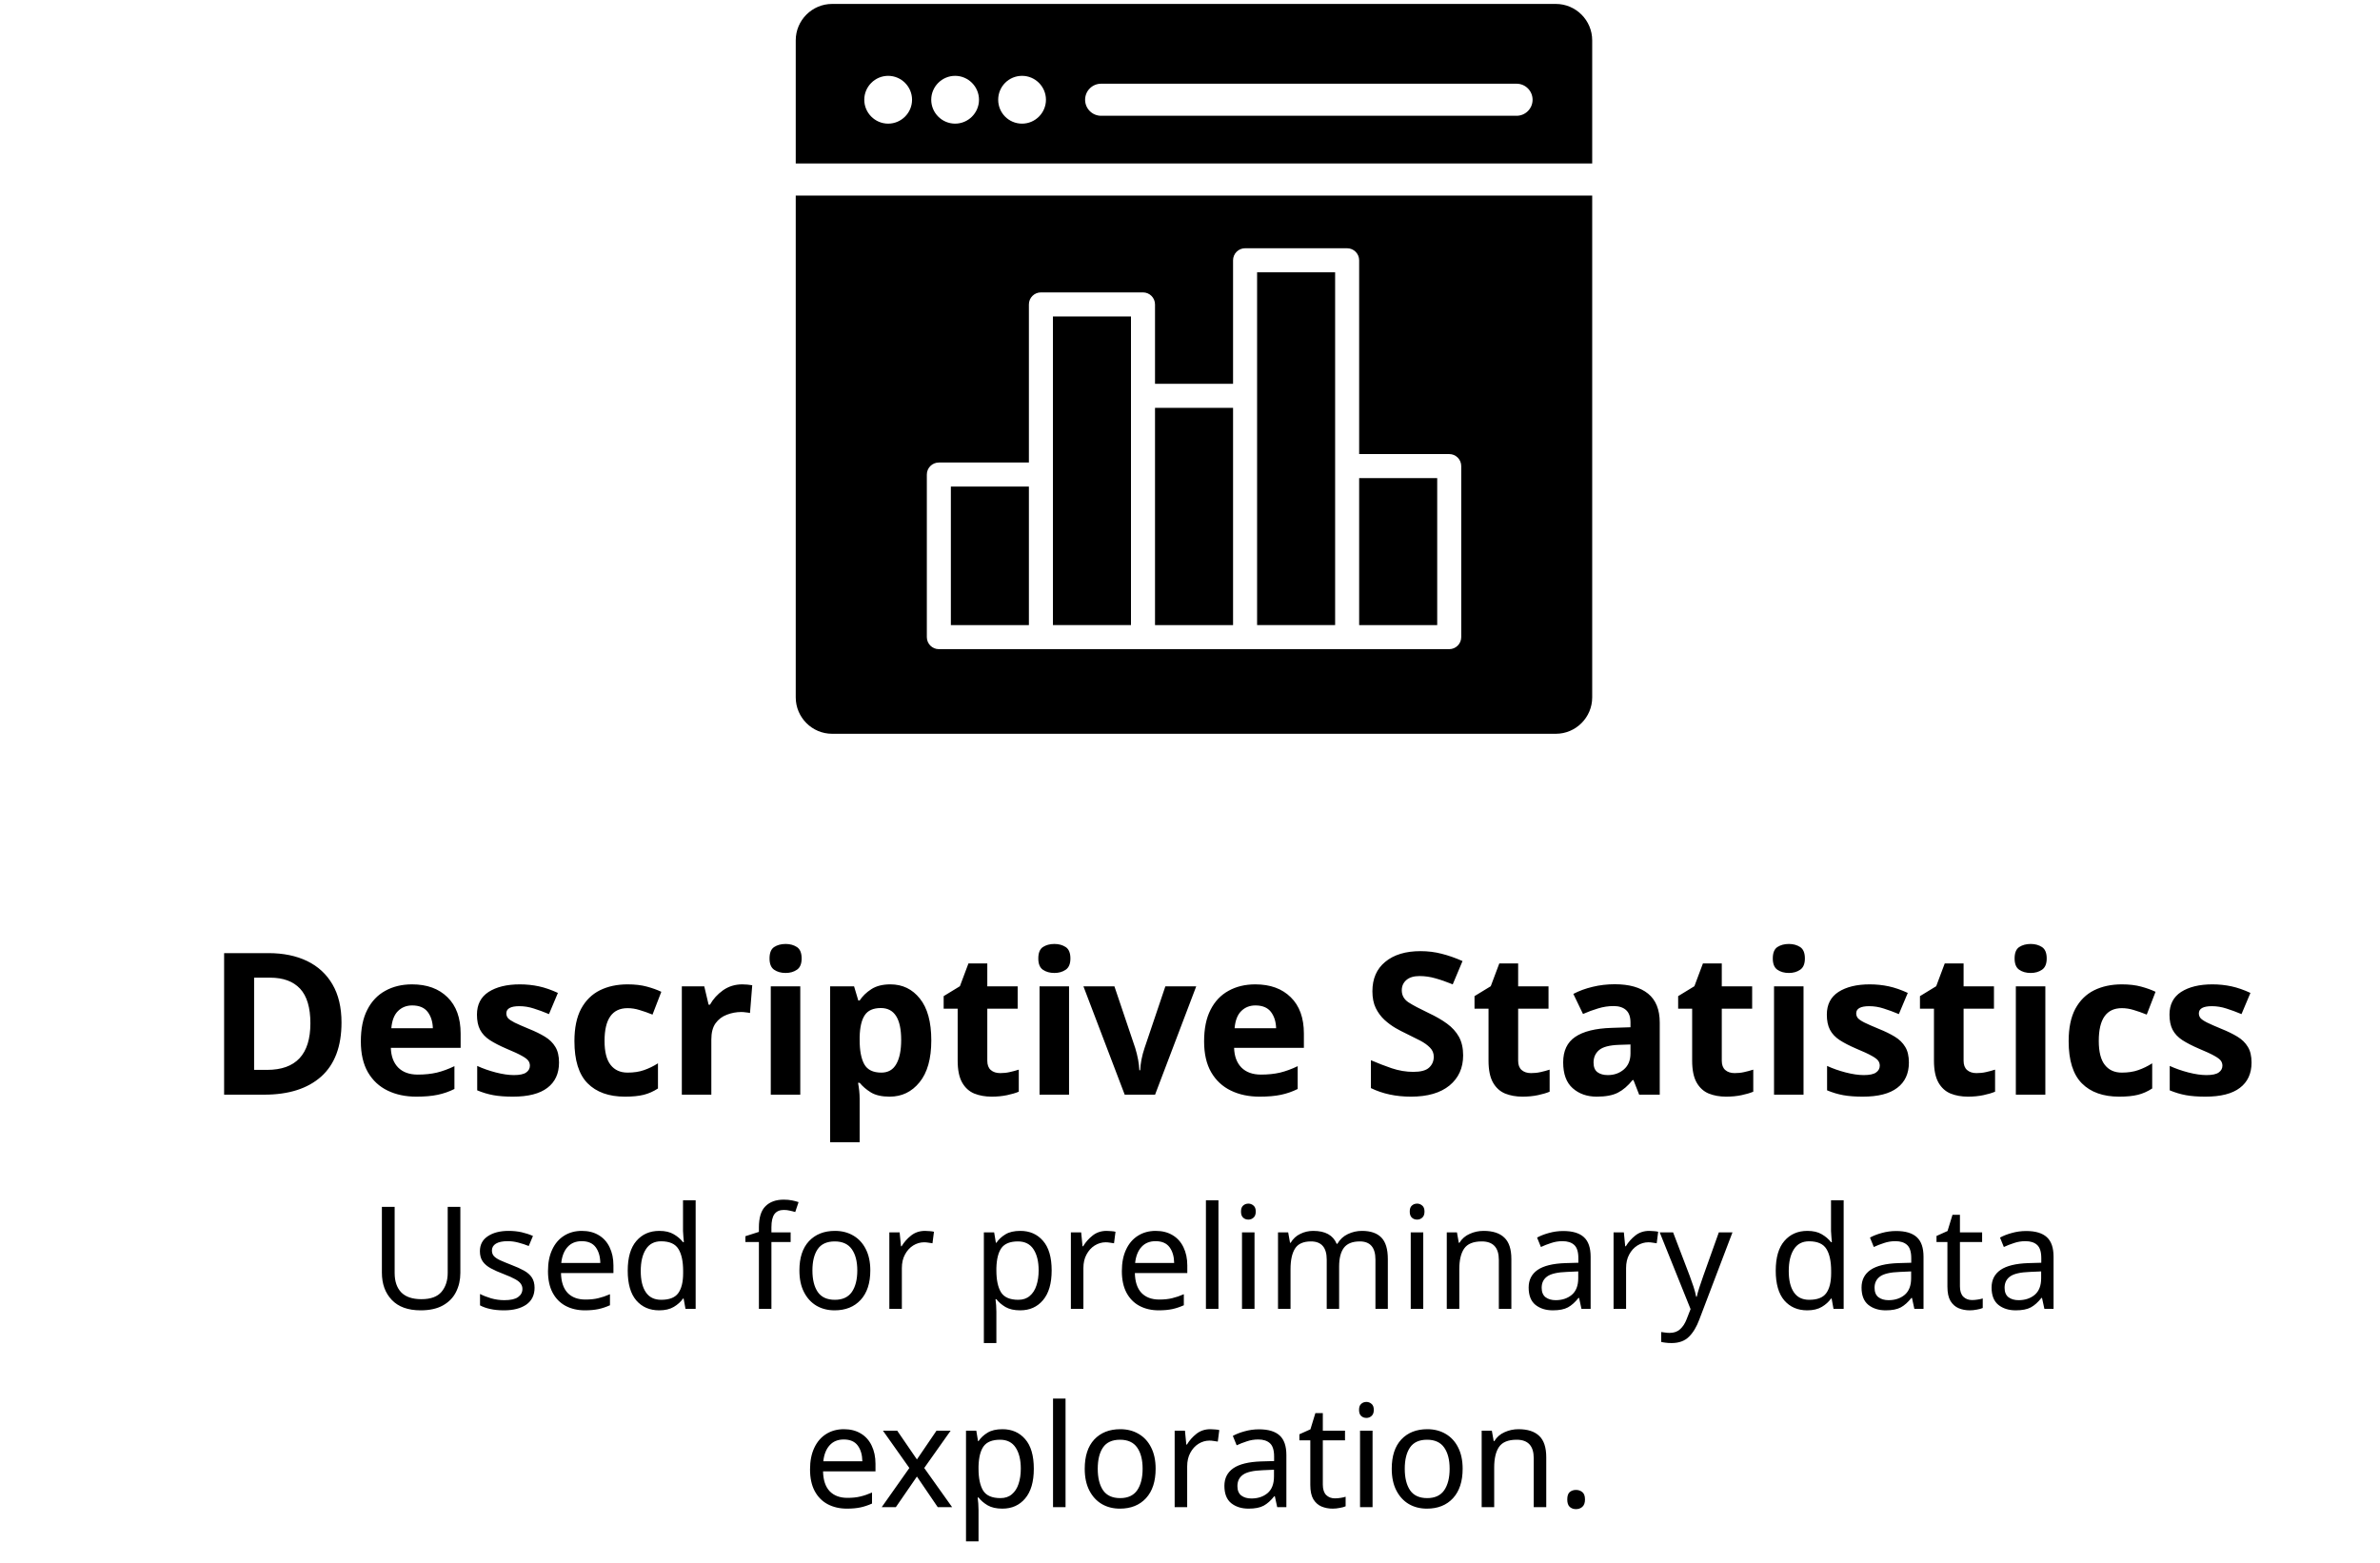
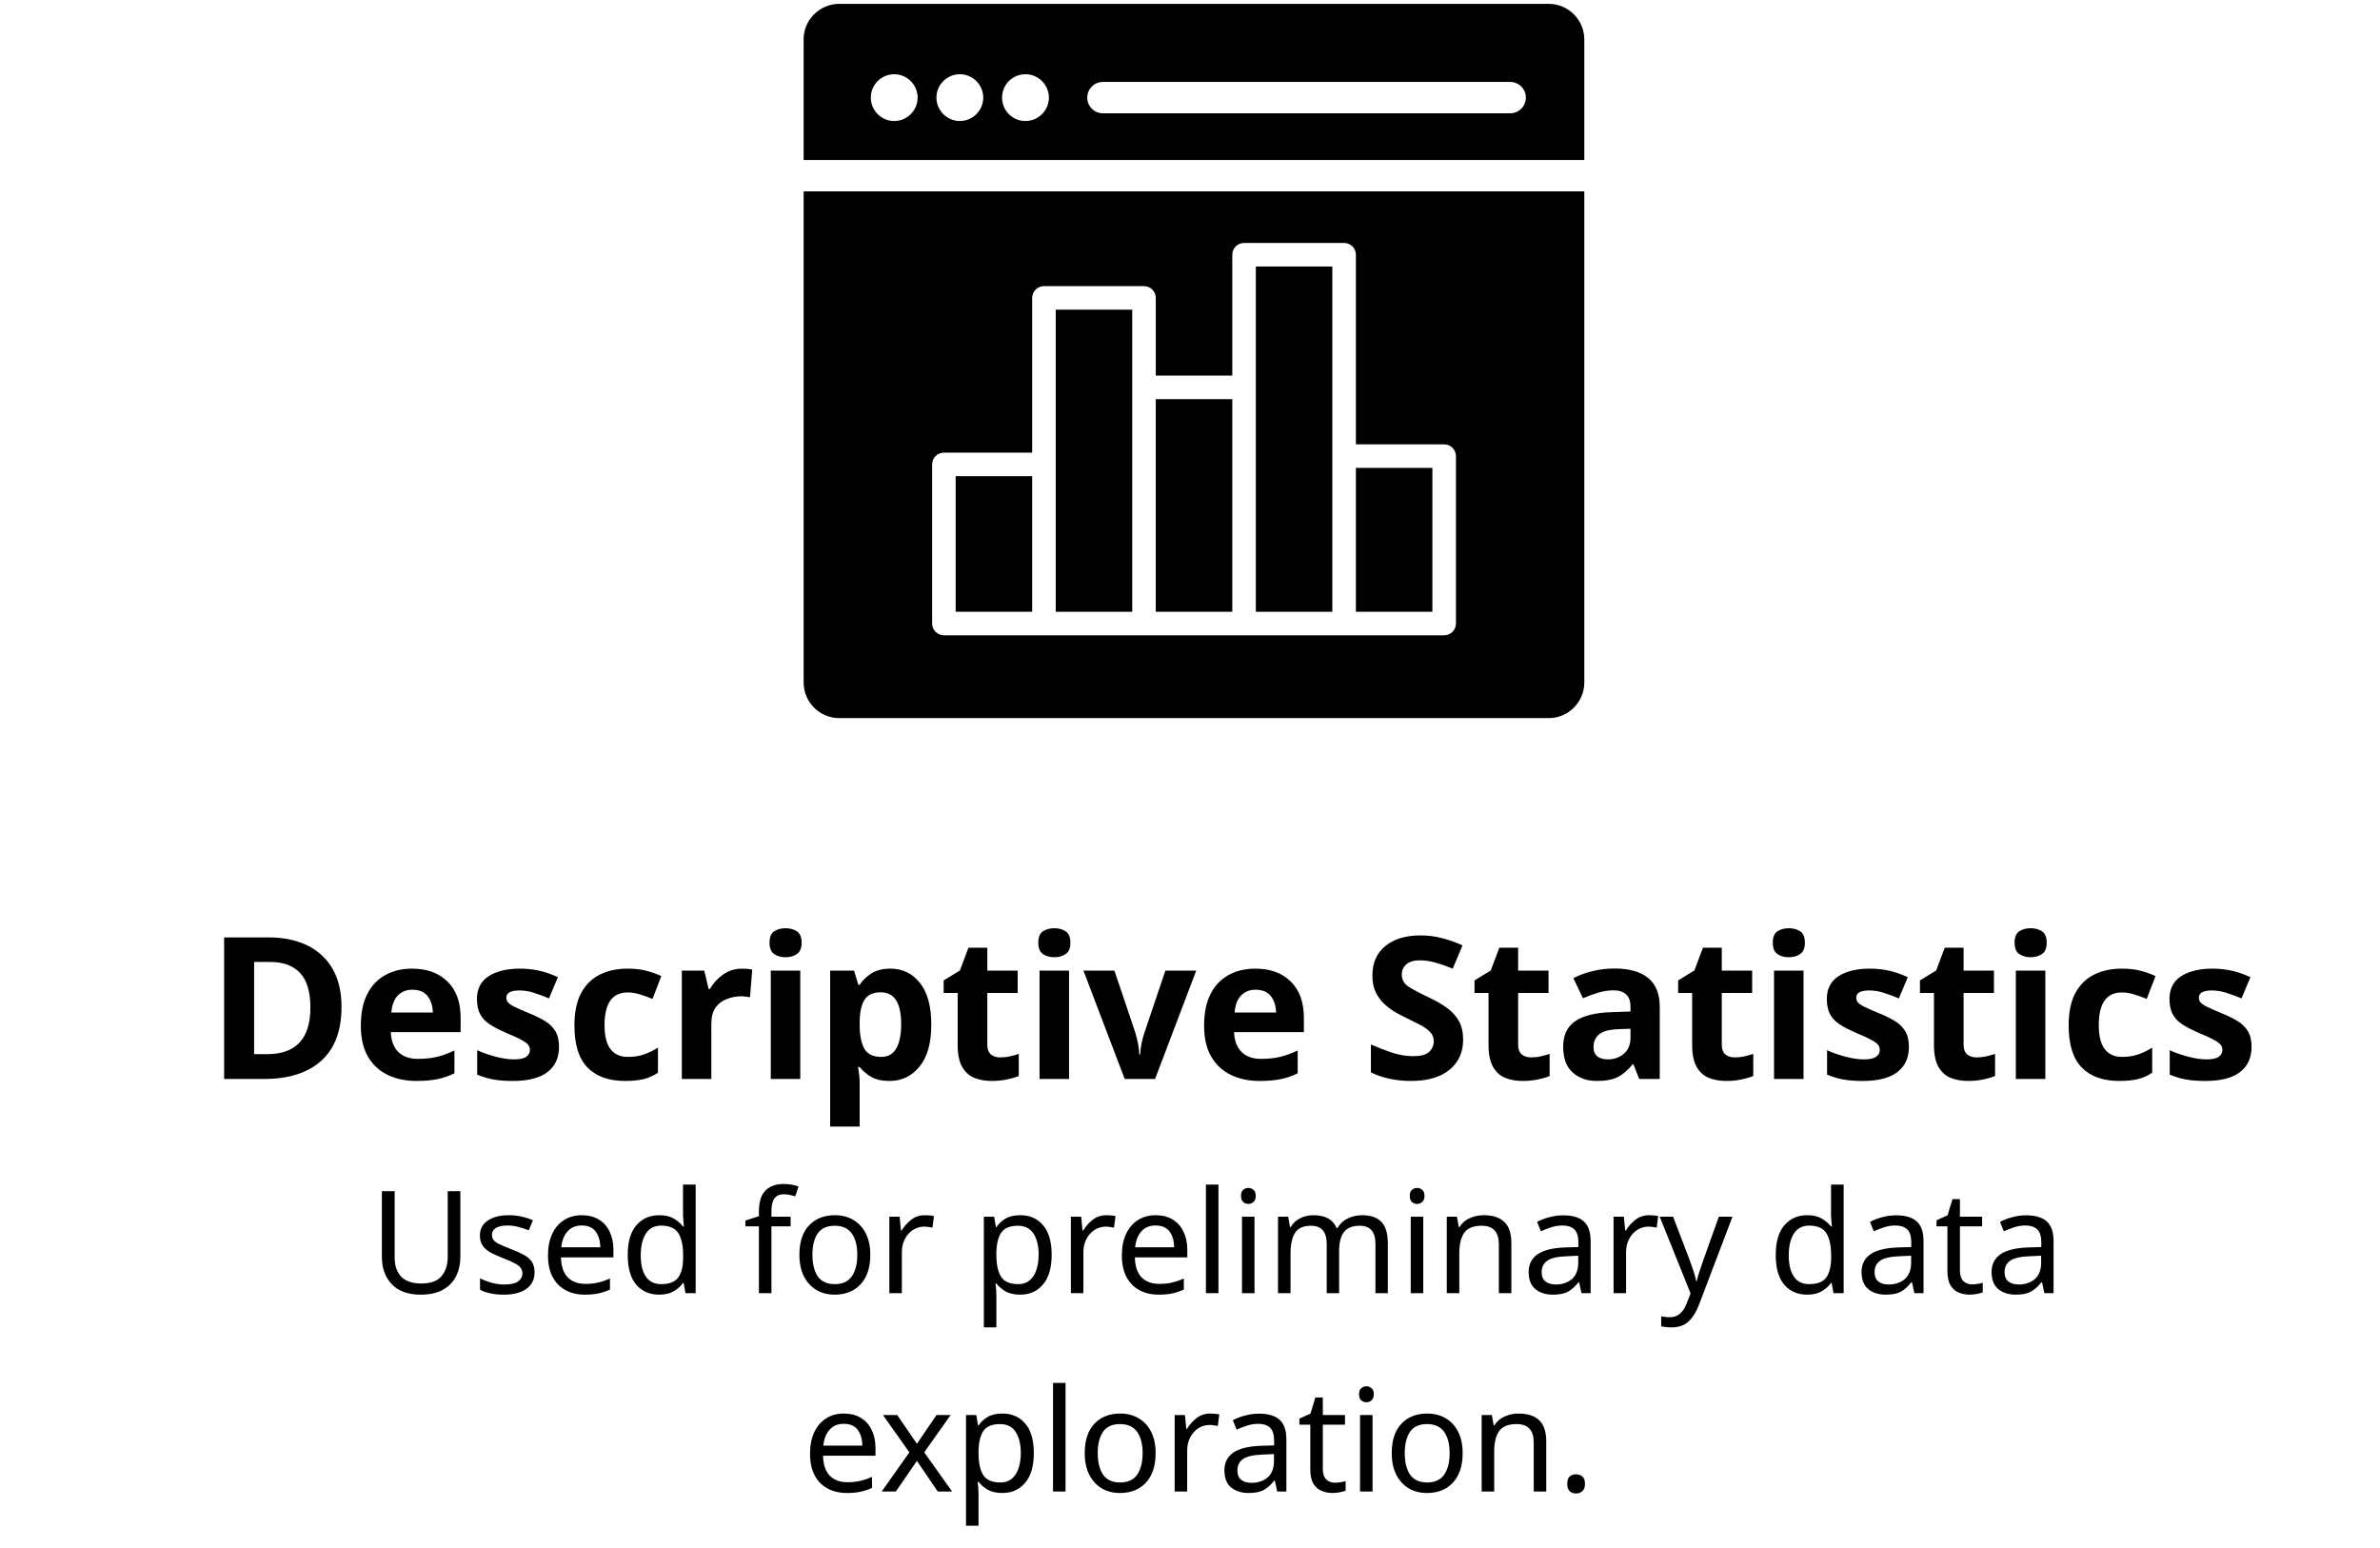
- <svg xmlns="http://www.w3.org/2000/svg" width="300px" height="197px" viewBox="0 0 300 197" version="1.1">
+ <svg xmlns="http://www.w3.org/2000/svg" width="300px" height="195px" viewBox="0 0 300 195" version="1.1">
  <g id="Page-1" stroke="none" stroke-width="1" fill="none" fill-rule="evenodd">
-     <g id="Desktop-HD" transform="translate(-31, -2728)" fill="#000000">
-       <g id="method-one" transform="translate(31, 2728)">
-         <g transform="translate(100, 0)" fill-rule="nonzero" id="Group">
-           <g>
-             <rect id="Rectangle" x="45.59" y="51.416" width="9.838" height="27.388" />
-             <path d="M42.56,39.893 L32.723,39.893 C32.723,53.541 32.723,65.167 32.723,78.804 L42.56,78.804 C42.56,69.394 42.56,49.08 42.56,39.893 Z" id="Path" />
-             <path d="M100.697,5.084 C100.697,2.557 98.637,0.496 96.113,0.496 L4.887,0.496 C2.363,0.496 0.303,2.557 0.303,5.084 L0.303,20.609 L100.697,20.609 L100.697,5.084 Z M11.953,15.587 C10.297,15.587 8.942,14.232 8.942,12.574 C8.942,10.917 10.297,9.561 11.953,9.561 C13.609,9.561 14.964,10.917 14.964,12.574 C14.964,14.232 13.609,15.587 11.953,15.587 Z M20.393,15.587 C18.737,15.587 17.382,14.232 17.382,12.574 C17.382,10.917 18.737,9.561 20.393,9.561 C22.049,9.561 23.403,10.917 23.403,12.574 C23.403,14.232 22.049,15.587 20.393,15.587 Z M28.833,15.587 C27.147,15.587 25.822,14.232 25.822,12.574 C25.822,10.917 27.147,9.561 28.833,9.561 C30.488,9.561 31.843,10.917 31.843,12.574 C31.843,14.232 30.488,15.587 28.833,15.587 Z M91.163,14.596 L38.797,14.596 C37.681,14.596 36.778,13.691 36.778,12.575 C36.778,11.458 37.681,10.553 38.797,10.553 L91.163,10.553 C92.279,10.553 93.183,11.458 93.183,12.575 C93.183,13.691 92.279,14.596 91.163,14.596 Z" id="Shape" />
-             <rect id="Rectangle" x="19.857" y="61.34" width="9.836" height="17.464" />
-             <path d="M68.293,34.329 L58.457,34.329 C58.457,49.684 58.457,63.398 58.457,78.804 L68.293,78.804 C68.293,67.356 68.293,45.415 68.293,34.329 Z" id="Path" />
-             <path d="M0.303,24.652 L0.303,87.916 C0.303,90.443 2.363,92.504 4.887,92.504 L96.113,92.504 C98.637,92.504 100.697,90.443 100.697,87.916 L100.697,24.652 L0.303,24.652 Z M84.189,80.32 C84.189,81.157 83.511,81.836 82.674,81.836 C63.276,81.836 37.722,81.836 18.343,81.836 C17.507,81.836 16.828,81.157 16.828,80.32 L16.828,59.824 C16.828,58.987 17.507,58.308 18.343,58.308 L29.693,58.308 L29.693,38.377 C29.693,37.54 30.372,36.861 31.208,36.861 L44.075,36.861 C44.911,36.861 45.59,37.54 45.59,38.377 L45.59,48.384 L55.427,48.384 L55.427,32.813 C55.427,31.976 56.106,31.297 56.942,31.297 L69.807,31.297 C70.643,31.297 71.322,31.976 71.322,32.813 L71.322,57.241 L82.674,57.241 C83.511,57.241 84.189,57.92 84.189,58.757 L84.189,80.32 Z" id="Shape" />
-             <rect id="Rectangle" x="71.322" y="60.273" width="9.838" height="18.531" />
+     <g id="Desktop-HD" transform="translate(-71, -2876)" fill="#000000">
+       <g id="method-one-copy" transform="translate(71, 2876)">
+         <g id="method-one" transform="translate(101, 0)" fill-rule="nonzero">
+           <g id="Group">
+             <rect id="Rectangle" x="44.687" y="50.31" width="9.643" height="26.799" />
+             <path d="M41.718,39.035 L32.075,39.035 C32.075,52.389 32.075,63.765 32.075,77.109 L41.718,77.109 C41.718,67.902 41.718,48.024 41.718,39.035 Z" id="Path" />
+             <path d="M98.703,4.975 C98.703,2.502 96.684,0.485 94.21,0.485 L4.79,0.485 C2.316,0.485 0.297,2.502 0.297,4.975 L0.297,20.166 L98.703,20.166 L98.703,4.975 Z M11.716,15.252 C10.093,15.252 8.765,13.925 8.765,12.304 C8.765,10.682 10.093,9.356 11.716,9.356 C13.34,9.356 14.667,10.682 14.667,12.304 C14.667,13.925 13.34,15.252 11.716,15.252 Z M19.989,15.252 C18.366,15.252 17.038,13.925 17.038,12.304 C17.038,10.682 18.366,9.356 19.989,9.356 C21.612,9.356 22.94,10.682 22.94,12.304 C22.94,13.925 21.612,15.252 19.989,15.252 Z M28.262,15.252 C26.609,15.252 25.311,13.925 25.311,12.304 C25.311,10.682 26.609,9.356 28.262,9.356 C29.885,9.356 31.213,10.682 31.213,12.304 C31.213,13.925 29.885,15.252 28.262,15.252 Z M89.358,14.282 L38.029,14.282 C36.935,14.282 36.049,13.396 36.049,12.304 C36.049,11.212 36.935,10.326 38.029,10.326 L89.358,10.326 C90.452,10.326 91.337,11.212 91.337,12.304 C91.337,13.396 90.452,14.282 89.358,14.282 Z" id="Shape" />
+             <rect id="Rectangle" x="19.464" y="60.021" width="9.641" height="17.089" />
+             <path d="M66.94,33.591 L57.299,33.591 C57.299,48.616 57.299,62.035 57.299,77.109 L66.94,77.109 C66.94,65.908 66.94,44.438 66.94,33.591 Z" id="Path" />
+             <path d="M0.297,24.122 L0.297,86.025 C0.297,88.498 2.316,90.515 4.79,90.515 L94.21,90.515 C96.684,90.515 98.703,88.498 98.703,86.025 L98.703,24.122 L0.297,24.122 Z M82.522,78.593 C82.522,79.412 81.857,80.076 81.037,80.076 C62.023,80.076 36.975,80.076 17.979,80.076 C17.16,80.076 16.495,79.412 16.495,78.593 L16.495,58.537 C16.495,57.719 17.16,57.054 17.979,57.054 L29.105,57.054 L29.105,37.551 C29.105,36.732 29.77,36.068 30.59,36.068 L43.202,36.068 C44.022,36.068 44.687,36.732 44.687,37.551 L44.687,47.344 L54.33,47.344 L54.33,32.107 C54.33,31.289 54.995,30.624 55.815,30.624 L68.425,30.624 C69.245,30.624 69.91,31.289 69.91,32.107 L69.91,56.01 L81.037,56.01 C81.857,56.01 82.522,56.675 82.522,57.494 L82.522,78.593 Z" id="Shape" />
+             <rect id="Rectangle" x="69.91" y="58.977" width="9.643" height="18.132" />
          </g>
        </g>
        <text id="Descriptive-Statisti" font-family="AvenirNext-Bold, Avenir Next" font-size="25" font-weight="bold" letter-spacing="-0.141">
-           <tspan x="26" y="138">Descriptive Statistics</tspan>
+           <tspan x="26" y="136">Descriptive Statistics</tspan>
        </text>
        <text id="Used-for-preliminary" font-family="AvenirNext-Medium, Avenir Next" font-size="18" font-weight="400" letter-spacing="-0.102">
-           <tspan x="46.512" y="165">Used for preliminary data </tspan>
-           <tspan x="101.12" y="190">exploration.</tspan>
+           <tspan x="46.512" y="163">Used for preliminary data </tspan>
+           <tspan x="101.12" y="188">exploration.</tspan>
        </text>
      </g>
    </g>
  </g>
</svg>
